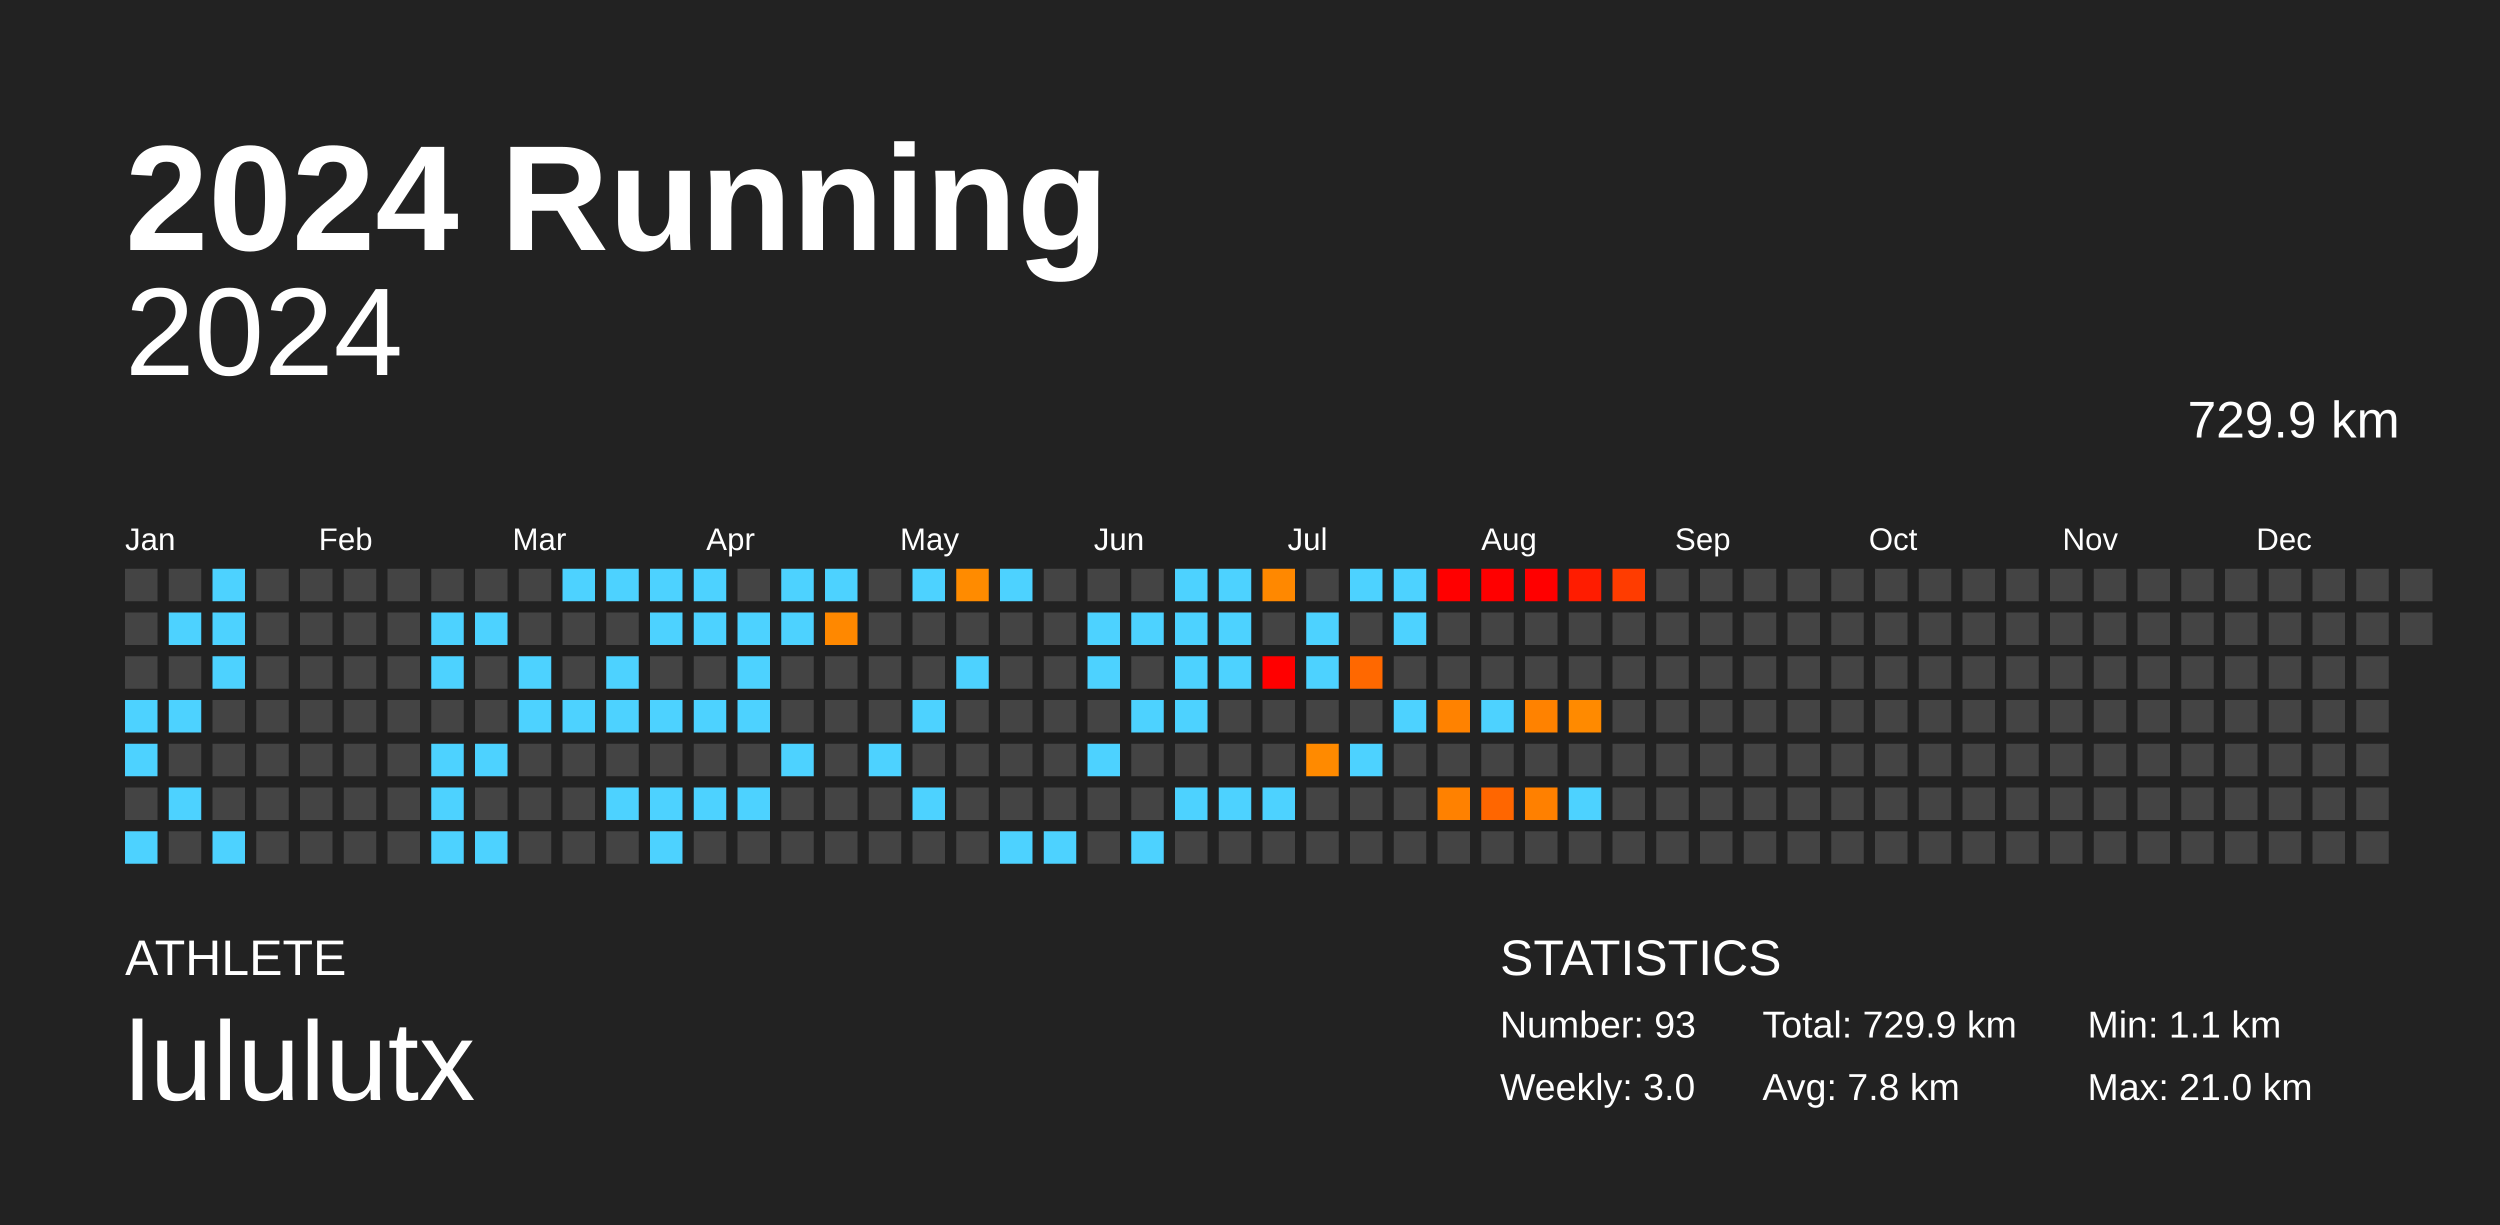
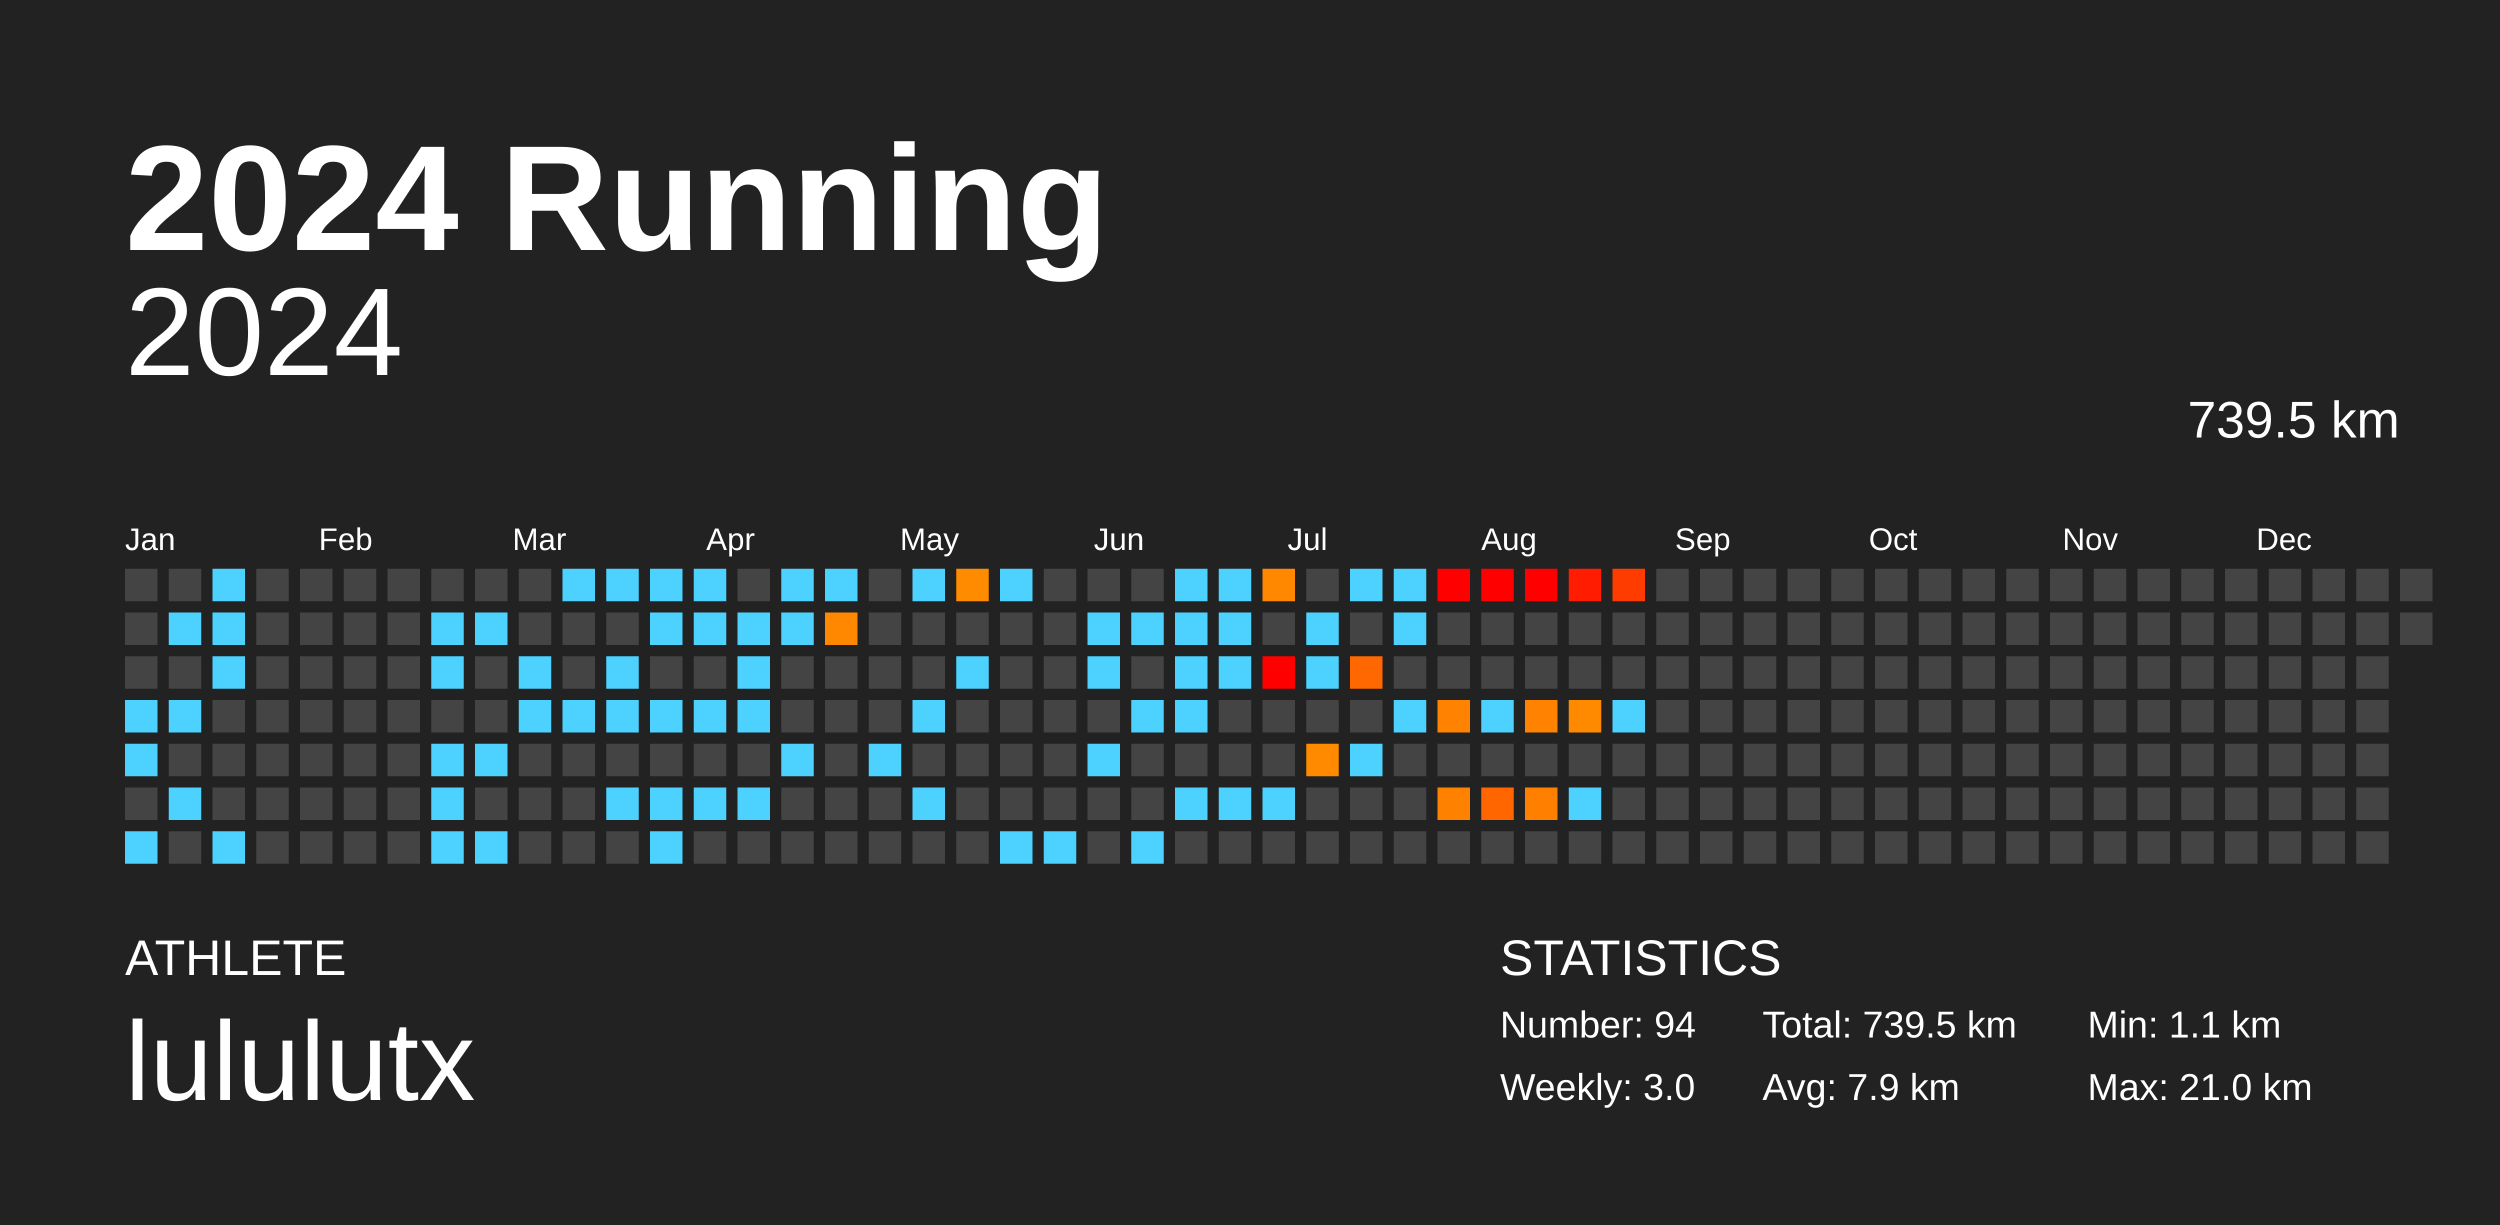
<svg xmlns="http://www.w3.org/2000/svg" baseProfile="full" height="98mm" version="1.1" viewBox="0,0,200,98" width="200mm">
  <defs />
  <rect fill="#222222" height="98" width="200" x="0" y="0" />
  <text fill="#FFFFFF" style="font-size:12px; font-family:Arial; font-weight:bold;" x="10" y="20">2024 Running</text>
  <text fill="#FFFFFF" style="font-size:4px; font-family:Arial" x="10" y="78">ATHLETE</text>
  <text fill="#FFFFFF" style="font-size:9px; font-family:Arial" x="10" y="88">lululutx</text>
  <text fill="#FFFFFF" style="font-size:4px; font-family:Arial" x="120" y="78">STATISTICS</text>
-   <text fill="#FFFFFF" style="font-size:3px; font-family:Arial" x="120" y="83">Number: 93</text>
+   <text fill="#FFFFFF" style="font-size:3px; font-family:Arial" x="120" y="83">Number: 94</text>
  <text fill="#FFFFFF" style="font-size:3px; font-family:Arial" x="120" y="88">Weekly: 3.0</text>
-   <text fill="#FFFFFF" style="font-size:3px; font-family:Arial" x="141" y="83">Total: 729.9 km</text>
-   <text fill="#FFFFFF" style="font-size:3px; font-family:Arial" x="141" y="88">Avg: 7.8 km</text>
+   <text fill="#FFFFFF" style="font-size:3px; font-family:Arial" x="141" y="83">Total: 739.5 km</text>
+   <text fill="#FFFFFF" style="font-size:3px; font-family:Arial" x="141" y="88">Avg: 7.9 km</text>
  <text fill="#FFFFFF" style="font-size:3px; font-family:Arial" x="167" y="83">Min: 1.1 km</text>
  <text fill="#FFFFFF" style="font-size:3px; font-family:Arial" x="167" y="88">Max: 21.0 km</text>
  <text alignment-baseline="hanging" fill="#FFFFFF" style="font-size:10.0px; font-family:Arial;" x="10" y="30">2024</text>
-   <text alignment-baseline="hanging" fill="#FFFFFF" style="font-size:4.125px; font-family:Arial;" x="175" y="35">729.9 km</text>
+   <text alignment-baseline="hanging" fill="#FFFFFF" style="font-size:4.125px; font-family:Arial;" x="175" y="35">739.5 km</text>
  <text fill="#FFFFFF" style="font-size:2.5px; font-family:Arial" x="10.0" y="44">Jan</text>
  <text fill="#FFFFFF" style="font-size:2.5px; font-family:Arial" x="25.5" y="44">Feb</text>
  <text fill="#FFFFFF" style="font-size:2.5px; font-family:Arial" x="41.0" y="44">Mar</text>
  <text fill="#FFFFFF" style="font-size:2.5px; font-family:Arial" x="56.5" y="44">Apr</text>
  <text fill="#FFFFFF" style="font-size:2.5px; font-family:Arial" x="72.0" y="44">May</text>
  <text fill="#FFFFFF" style="font-size:2.5px; font-family:Arial" x="87.5" y="44">Jun</text>
  <text fill="#FFFFFF" style="font-size:2.5px; font-family:Arial" x="103.0" y="44">Jul</text>
  <text fill="#FFFFFF" style="font-size:2.5px; font-family:Arial" x="118.5" y="44">Aug</text>
  <text fill="#FFFFFF" style="font-size:2.5px; font-family:Arial" x="134.0" y="44">Sep</text>
  <text fill="#FFFFFF" style="font-size:2.5px; font-family:Arial" x="149.5" y="44">Oct</text>
  <text fill="#FFFFFF" style="font-size:2.5px; font-family:Arial" x="165.0" y="44">Nov</text>
  <text fill="#FFFFFF" style="font-size:2.5px; font-family:Arial" x="180.5" y="44">Dec</text>
  <rect fill="#444444" height="2.6" width="2.6" x="10.0" y="45.5" />
  <rect fill="#444444" height="2.6" width="2.6" x="10.0" y="49.0" />
  <rect fill="#444444" height="2.6" width="2.6" x="10.0" y="52.5" />
  <rect fill="#4dd2ff" height="2.6" width="2.6" x="10.0" y="56.0" />
  <rect fill="#4dd2ff" height="2.6" width="2.6" x="10.0" y="59.5" />
  <rect fill="#444444" height="2.6" width="2.6" x="10.0" y="63.0" />
  <rect fill="#4dd2ff" height="2.6" width="2.6" x="10.0" y="66.5" />
  <rect fill="#444444" height="2.6" width="2.6" x="13.5" y="45.5" />
  <rect fill="#4dd2ff" height="2.6" width="2.6" x="13.5" y="49.0" />
  <rect fill="#444444" height="2.6" width="2.6" x="13.5" y="52.5" />
  <rect fill="#4dd2ff" height="2.6" width="2.6" x="13.5" y="56.0" />
  <rect fill="#444444" height="2.6" width="2.6" x="13.5" y="59.5" />
  <rect fill="#4dd2ff" height="2.6" width="2.6" x="13.5" y="63.0" />
  <rect fill="#444444" height="2.6" width="2.6" x="13.5" y="66.5" />
  <rect fill="#4dd2ff" height="2.6" width="2.6" x="17.0" y="45.5" />
  <rect fill="#4dd2ff" height="2.6" width="2.6" x="17.0" y="49.0" />
  <rect fill="#4dd2ff" height="2.6" width="2.6" x="17.0" y="52.5" />
  <rect fill="#444444" height="2.6" width="2.6" x="17.0" y="56.0" />
  <rect fill="#444444" height="2.6" width="2.6" x="17.0" y="59.5" />
  <rect fill="#444444" height="2.6" width="2.6" x="17.0" y="63.0" />
  <rect fill="#4dd2ff" height="2.6" width="2.6" x="17.0" y="66.5" />
  <rect fill="#444444" height="2.6" width="2.6" x="20.5" y="45.5" />
  <rect fill="#444444" height="2.6" width="2.6" x="20.5" y="49.0" />
  <rect fill="#444444" height="2.6" width="2.6" x="20.5" y="52.5" />
  <rect fill="#444444" height="2.6" width="2.6" x="20.5" y="56.0" />
  <rect fill="#444444" height="2.6" width="2.6" x="20.5" y="59.5" />
  <rect fill="#444444" height="2.6" width="2.6" x="20.5" y="63.0" />
  <rect fill="#444444" height="2.6" width="2.6" x="20.5" y="66.5" />
  <rect fill="#444444" height="2.6" width="2.6" x="24.0" y="45.5" />
  <rect fill="#444444" height="2.6" width="2.6" x="24.0" y="49.0" />
  <rect fill="#444444" height="2.6" width="2.6" x="24.0" y="52.5" />
  <rect fill="#444444" height="2.6" width="2.6" x="24.0" y="56.0" />
  <rect fill="#444444" height="2.6" width="2.6" x="24.0" y="59.5" />
  <rect fill="#444444" height="2.6" width="2.6" x="24.0" y="63.0" />
  <rect fill="#444444" height="2.6" width="2.6" x="24.0" y="66.5" />
  <rect fill="#444444" height="2.6" width="2.6" x="27.5" y="45.5" />
  <rect fill="#444444" height="2.6" width="2.6" x="27.5" y="49.0" />
  <rect fill="#444444" height="2.6" width="2.6" x="27.5" y="52.5" />
  <rect fill="#444444" height="2.6" width="2.6" x="27.5" y="56.0" />
  <rect fill="#444444" height="2.6" width="2.6" x="27.5" y="59.5" />
  <rect fill="#444444" height="2.6" width="2.6" x="27.5" y="63.0" />
  <rect fill="#444444" height="2.6" width="2.6" x="27.5" y="66.5" />
  <rect fill="#444444" height="2.6" width="2.6" x="31.0" y="45.5" />
  <rect fill="#444444" height="2.6" width="2.6" x="31.0" y="49.0" />
  <rect fill="#444444" height="2.6" width="2.6" x="31.0" y="52.5" />
  <rect fill="#444444" height="2.6" width="2.6" x="31.0" y="56.0" />
  <rect fill="#444444" height="2.6" width="2.6" x="31.0" y="59.5" />
  <rect fill="#444444" height="2.6" width="2.6" x="31.0" y="63.0" />
  <rect fill="#444444" height="2.6" width="2.6" x="31.0" y="66.5" />
  <rect fill="#444444" height="2.6" width="2.6" x="34.5" y="45.5" />
  <rect fill="#4dd2ff" height="2.6" width="2.6" x="34.5" y="49.0" />
  <rect fill="#4dd2ff" height="2.6" width="2.6" x="34.5" y="52.5" />
  <rect fill="#444444" height="2.6" width="2.6" x="34.5" y="56.0" />
  <rect fill="#4dd2ff" height="2.6" width="2.6" x="34.5" y="59.5" />
  <rect fill="#4dd2ff" height="2.6" width="2.6" x="34.5" y="63.0" />
  <rect fill="#4dd2ff" height="2.6" width="2.6" x="34.5" y="66.5" />
  <rect fill="#444444" height="2.6" width="2.6" x="38.0" y="45.5" />
  <rect fill="#4dd2ff" height="2.6" width="2.6" x="38.0" y="49.0" />
  <rect fill="#444444" height="2.6" width="2.6" x="38.0" y="52.5" />
  <rect fill="#444444" height="2.6" width="2.6" x="38.0" y="56.0" />
  <rect fill="#4dd2ff" height="2.6" width="2.6" x="38.0" y="59.5" />
  <rect fill="#444444" height="2.6" width="2.6" x="38.0" y="63.0" />
  <rect fill="#4dd2ff" height="2.6" width="2.6" x="38.0" y="66.5" />
  <rect fill="#444444" height="2.6" width="2.6" x="41.5" y="45.5" />
  <rect fill="#444444" height="2.6" width="2.6" x="41.5" y="49.0" />
  <rect fill="#4dd2ff" height="2.6" width="2.6" x="41.5" y="52.5" />
  <rect fill="#4dd2ff" height="2.6" width="2.6" x="41.5" y="56.0" />
  <rect fill="#444444" height="2.6" width="2.6" x="41.5" y="59.5" />
  <rect fill="#444444" height="2.6" width="2.6" x="41.5" y="63.0" />
  <rect fill="#444444" height="2.6" width="2.6" x="41.5" y="66.5" />
  <rect fill="#4dd2ff" height="2.6" width="2.6" x="45.0" y="45.5" />
  <rect fill="#444444" height="2.6" width="2.6" x="45.0" y="49.0" />
  <rect fill="#444444" height="2.6" width="2.6" x="45.0" y="52.5" />
  <rect fill="#4dd2ff" height="2.6" width="2.6" x="45.0" y="56.0" />
  <rect fill="#444444" height="2.6" width="2.6" x="45.0" y="59.5" />
  <rect fill="#444444" height="2.6" width="2.6" x="45.0" y="63.0" />
  <rect fill="#444444" height="2.6" width="2.6" x="45.0" y="66.5" />
  <rect fill="#4dd2ff" height="2.6" width="2.6" x="48.5" y="45.5" />
  <rect fill="#444444" height="2.6" width="2.6" x="48.5" y="49.0" />
  <rect fill="#4dd2ff" height="2.6" width="2.6" x="48.5" y="52.5" />
  <rect fill="#4dd2ff" height="2.6" width="2.6" x="48.5" y="56.0" />
  <rect fill="#444444" height="2.6" width="2.6" x="48.5" y="59.5" />
  <rect fill="#4dd2ff" height="2.6" width="2.6" x="48.5" y="63.0" />
  <rect fill="#444444" height="2.6" width="2.6" x="48.5" y="66.5" />
  <rect fill="#4dd2ff" height="2.6" width="2.6" x="52.0" y="45.5" />
  <rect fill="#4dd2ff" height="2.6" width="2.6" x="52.0" y="49.0" />
  <rect fill="#444444" height="2.6" width="2.6" x="52.0" y="52.5" />
  <rect fill="#4dd2ff" height="2.6" width="2.6" x="52.0" y="56.0" />
  <rect fill="#444444" height="2.6" width="2.6" x="52.0" y="59.5" />
  <rect fill="#4dd2ff" height="2.6" width="2.6" x="52.0" y="63.0" />
  <rect fill="#4dd2ff" height="2.6" width="2.6" x="52.0" y="66.5" />
  <rect fill="#4dd2ff" height="2.6" width="2.6" x="55.5" y="45.5" />
  <rect fill="#4dd2ff" height="2.6" width="2.6" x="55.5" y="49.0" />
  <rect fill="#444444" height="2.6" width="2.6" x="55.5" y="52.5" />
  <rect fill="#4dd2ff" height="2.6" width="2.6" x="55.5" y="56.0" />
  <rect fill="#444444" height="2.6" width="2.6" x="55.5" y="59.5" />
  <rect fill="#4dd2ff" height="2.6" width="2.6" x="55.5" y="63.0" />
  <rect fill="#444444" height="2.6" width="2.6" x="55.5" y="66.5" />
  <rect fill="#444444" height="2.6" width="2.6" x="59.0" y="45.5" />
  <rect fill="#4dd2ff" height="2.6" width="2.6" x="59.0" y="49.0" />
  <rect fill="#4dd2ff" height="2.6" width="2.6" x="59.0" y="52.5" />
  <rect fill="#4dd2ff" height="2.6" width="2.6" x="59.0" y="56.0" />
  <rect fill="#444444" height="2.6" width="2.6" x="59.0" y="59.5" />
  <rect fill="#4dd2ff" height="2.6" width="2.6" x="59.0" y="63.0" />
  <rect fill="#444444" height="2.6" width="2.6" x="59.0" y="66.5" />
  <rect fill="#4dd2ff" height="2.6" width="2.6" x="62.5" y="45.5" />
  <rect fill="#4dd2ff" height="2.6" width="2.6" x="62.5" y="49.0" />
  <rect fill="#444444" height="2.6" width="2.6" x="62.5" y="52.5" />
  <rect fill="#444444" height="2.6" width="2.6" x="62.5" y="56.0" />
  <rect fill="#4dd2ff" height="2.6" width="2.6" x="62.5" y="59.5" />
  <rect fill="#444444" height="2.6" width="2.6" x="62.5" y="63.0" />
  <rect fill="#444444" height="2.6" width="2.6" x="62.5" y="66.5" />
  <rect fill="#4dd2ff" height="2.6" width="2.6" x="66.0" y="45.5" />
  <rect fill="#ff8800" height="2.6" width="2.6" x="66.0" y="49.0" />
  <rect fill="#444444" height="2.6" width="2.6" x="66.0" y="52.5" />
  <rect fill="#444444" height="2.6" width="2.6" x="66.0" y="56.0" />
  <rect fill="#444444" height="2.6" width="2.6" x="66.0" y="59.5" />
  <rect fill="#444444" height="2.6" width="2.6" x="66.0" y="63.0" />
  <rect fill="#444444" height="2.6" width="2.6" x="66.0" y="66.5" />
  <rect fill="#444444" height="2.6" width="2.6" x="69.5" y="45.5" />
  <rect fill="#444444" height="2.6" width="2.6" x="69.5" y="49.0" />
  <rect fill="#444444" height="2.6" width="2.6" x="69.5" y="52.5" />
  <rect fill="#444444" height="2.6" width="2.6" x="69.5" y="56.0" />
  <rect fill="#4dd2ff" height="2.6" width="2.6" x="69.5" y="59.5" />
  <rect fill="#444444" height="2.6" width="2.6" x="69.5" y="63.0" />
  <rect fill="#444444" height="2.6" width="2.6" x="69.5" y="66.5" />
  <rect fill="#4dd2ff" height="2.6" width="2.6" x="73.0" y="45.5" />
  <rect fill="#444444" height="2.6" width="2.6" x="73.0" y="49.0" />
  <rect fill="#444444" height="2.6" width="2.6" x="73.0" y="52.5" />
  <rect fill="#4dd2ff" height="2.6" width="2.6" x="73.0" y="56.0" />
  <rect fill="#444444" height="2.6" width="2.6" x="73.0" y="59.5" />
  <rect fill="#4dd2ff" height="2.6" width="2.6" x="73.0" y="63.0" />
  <rect fill="#444444" height="2.6" width="2.6" x="73.0" y="66.5" />
  <rect fill="#ff8b00" height="2.6" width="2.6" x="76.5" y="45.5" />
  <rect fill="#444444" height="2.6" width="2.6" x="76.5" y="49.0" />
  <rect fill="#4dd2ff" height="2.6" width="2.6" x="76.5" y="52.5" />
  <rect fill="#444444" height="2.6" width="2.6" x="76.5" y="56.0" />
  <rect fill="#444444" height="2.6" width="2.6" x="76.5" y="59.5" />
  <rect fill="#444444" height="2.6" width="2.6" x="76.5" y="63.0" />
  <rect fill="#444444" height="2.6" width="2.6" x="76.5" y="66.5" />
  <rect fill="#4dd2ff" height="2.6" width="2.6" x="80.0" y="45.5" />
  <rect fill="#444444" height="2.6" width="2.6" x="80.0" y="49.0" />
  <rect fill="#444444" height="2.6" width="2.6" x="80.0" y="52.5" />
  <rect fill="#444444" height="2.6" width="2.6" x="80.0" y="56.0" />
  <rect fill="#444444" height="2.6" width="2.6" x="80.0" y="59.5" />
  <rect fill="#444444" height="2.6" width="2.6" x="80.0" y="63.0" />
  <rect fill="#4dd2ff" height="2.6" width="2.6" x="80.0" y="66.5" />
  <rect fill="#444444" height="2.6" width="2.6" x="83.5" y="45.5" />
  <rect fill="#444444" height="2.6" width="2.6" x="83.5" y="49.0" />
  <rect fill="#444444" height="2.6" width="2.6" x="83.5" y="52.5" />
  <rect fill="#444444" height="2.6" width="2.6" x="83.5" y="56.0" />
  <rect fill="#444444" height="2.6" width="2.6" x="83.5" y="59.5" />
  <rect fill="#444444" height="2.6" width="2.6" x="83.5" y="63.0" />
  <rect fill="#4dd2ff" height="2.6" width="2.6" x="83.5" y="66.5" />
  <rect fill="#444444" height="2.6" width="2.6" x="87.0" y="45.5" />
  <rect fill="#4dd2ff" height="2.6" width="2.6" x="87.0" y="49.0" />
  <rect fill="#4dd2ff" height="2.6" width="2.6" x="87.0" y="52.5" />
  <rect fill="#444444" height="2.6" width="2.6" x="87.0" y="56.0" />
  <rect fill="#4dd2ff" height="2.6" width="2.6" x="87.0" y="59.5" />
  <rect fill="#444444" height="2.6" width="2.6" x="87.0" y="63.0" />
  <rect fill="#444444" height="2.6" width="2.6" x="87.0" y="66.5" />
  <rect fill="#444444" height="2.6" width="2.6" x="90.5" y="45.5" />
  <rect fill="#4dd2ff" height="2.6" width="2.6" x="90.5" y="49.0" />
  <rect fill="#444444" height="2.6" width="2.6" x="90.5" y="52.5" />
  <rect fill="#4dd2ff" height="2.6" width="2.6" x="90.5" y="56.0" />
  <rect fill="#444444" height="2.6" width="2.6" x="90.5" y="59.5" />
  <rect fill="#444444" height="2.6" width="2.6" x="90.5" y="63.0" />
  <rect fill="#4dd2ff" height="2.6" width="2.6" x="90.5" y="66.5" />
  <rect fill="#4dd2ff" height="2.6" width="2.6" x="94.0" y="45.5" />
  <rect fill="#4dd2ff" height="2.6" width="2.6" x="94.0" y="49.0" />
  <rect fill="#4dd2ff" height="2.6" width="2.6" x="94.0" y="52.5" />
  <rect fill="#4dd2ff" height="2.6" width="2.6" x="94.0" y="56.0" />
  <rect fill="#444444" height="2.6" width="2.6" x="94.0" y="59.5" />
  <rect fill="#4dd2ff" height="2.6" width="2.6" x="94.0" y="63.0" />
  <rect fill="#444444" height="2.6" width="2.6" x="94.0" y="66.5" />
  <rect fill="#4dd2ff" height="2.6" width="2.6" x="97.5" y="45.5" />
  <rect fill="#4dd2ff" height="2.6" width="2.6" x="97.5" y="49.0" />
  <rect fill="#4dd2ff" height="2.6" width="2.6" x="97.5" y="52.5" />
  <rect fill="#444444" height="2.6" width="2.6" x="97.5" y="56.0" />
  <rect fill="#444444" height="2.6" width="2.6" x="97.5" y="59.5" />
  <rect fill="#4dd2ff" height="2.6" width="2.6" x="97.5" y="63.0" />
  <rect fill="#444444" height="2.6" width="2.6" x="97.5" y="66.5" />
  <rect fill="#ff8800" height="2.6" width="2.6" x="101.0" y="45.5" />
  <rect fill="#444444" height="2.6" width="2.6" x="101.0" y="49.0" />
  <rect fill="red" height="2.6" width="2.6" x="101.0" y="52.5" />
  <rect fill="#444444" height="2.6" width="2.6" x="101.0" y="56.0" />
  <rect fill="#444444" height="2.6" width="2.6" x="101.0" y="59.5" />
  <rect fill="#4dd2ff" height="2.6" width="2.6" x="101.0" y="63.0" />
  <rect fill="#444444" height="2.6" width="2.6" x="101.0" y="66.5" />
  <rect fill="#444444" height="2.6" width="2.6" x="104.5" y="45.5" />
  <rect fill="#4dd2ff" height="2.6" width="2.6" x="104.5" y="49.0" />
  <rect fill="#4dd2ff" height="2.6" width="2.6" x="104.5" y="52.5" />
  <rect fill="#444444" height="2.6" width="2.6" x="104.5" y="56.0" />
  <rect fill="#ff8a00" height="2.6" width="2.6" x="104.5" y="59.5" />
  <rect fill="#444444" height="2.6" width="2.6" x="104.5" y="63.0" />
  <rect fill="#444444" height="2.6" width="2.6" x="104.5" y="66.5" />
  <rect fill="#4dd2ff" height="2.6" width="2.6" x="108.0" y="45.5" />
  <rect fill="#444444" height="2.6" width="2.6" x="108.0" y="49.0" />
  <rect fill="#ff6800" height="2.6" width="2.6" x="108.0" y="52.5" />
  <rect fill="#444444" height="2.6" width="2.6" x="108.0" y="56.0" />
  <rect fill="#4dd2ff" height="2.6" width="2.6" x="108.0" y="59.5" />
  <rect fill="#444444" height="2.6" width="2.6" x="108.0" y="63.0" />
  <rect fill="#444444" height="2.6" width="2.6" x="108.0" y="66.5" />
  <rect fill="#4dd2ff" height="2.6" width="2.6" x="111.5" y="45.5" />
  <rect fill="#4dd2ff" height="2.6" width="2.6" x="111.5" y="49.0" />
  <rect fill="#444444" height="2.6" width="2.6" x="111.5" y="52.5" />
  <rect fill="#4dd2ff" height="2.6" width="2.6" x="111.5" y="56.0" />
  <rect fill="#444444" height="2.6" width="2.6" x="111.5" y="59.5" />
  <rect fill="#444444" height="2.6" width="2.6" x="111.5" y="63.0" />
  <rect fill="#444444" height="2.6" width="2.6" x="111.5" y="66.5" />
  <rect fill="red" height="2.6" width="2.6" x="115.0" y="45.5" />
  <rect fill="#444444" height="2.6" width="2.6" x="115.0" y="49.0" />
  <rect fill="#444444" height="2.6" width="2.6" x="115.0" y="52.5" />
  <rect fill="#ff8200" height="2.6" width="2.6" x="115.0" y="56.0" />
  <rect fill="#444444" height="2.6" width="2.6" x="115.0" y="59.5" />
  <rect fill="#ff8100" height="2.6" width="2.6" x="115.0" y="63.0" />
  <rect fill="#444444" height="2.6" width="2.6" x="115.0" y="66.5" />
  <rect fill="red" height="2.6" width="2.6" x="118.5" y="45.5" />
  <rect fill="#444444" height="2.6" width="2.6" x="118.5" y="49.0" />
  <rect fill="#444444" height="2.6" width="2.6" x="118.5" y="52.5" />
  <rect fill="#4dd2ff" height="2.6" width="2.6" x="118.5" y="56.0" />
  <rect fill="#444444" height="2.6" width="2.6" x="118.5" y="59.5" />
  <rect fill="#ff6600" height="2.6" width="2.6" x="118.5" y="63.0" />
  <rect fill="#444444" height="2.6" width="2.6" x="118.5" y="66.5" />
  <rect fill="red" height="2.6" width="2.6" x="122.0" y="45.5" />
  <rect fill="#444444" height="2.6" width="2.6" x="122.0" y="49.0" />
  <rect fill="#444444" height="2.6" width="2.6" x="122.0" y="52.5" />
  <rect fill="#ff8200" height="2.6" width="2.6" x="122.0" y="56.0" />
  <rect fill="#444444" height="2.6" width="2.6" x="122.0" y="59.5" />
  <rect fill="#ff8000" height="2.6" width="2.6" x="122.0" y="63.0" />
  <rect fill="#444444" height="2.6" width="2.6" x="122.0" y="66.5" />
  <rect fill="#ff1c00" height="2.6" width="2.6" x="125.5" y="45.5" />
  <rect fill="#444444" height="2.6" width="2.6" x="125.5" y="49.0" />
  <rect fill="#444444" height="2.6" width="2.6" x="125.5" y="52.5" />
  <rect fill="#ff8a00" height="2.6" width="2.6" x="125.5" y="56.0" />
  <rect fill="#444444" height="2.6" width="2.6" x="125.5" y="59.5" />
  <rect fill="#4dd2ff" height="2.6" width="2.6" x="125.5" y="63.0" />
  <rect fill="#444444" height="2.6" width="2.6" x="125.5" y="66.5" />
  <rect fill="#ff3c00" height="2.6" width="2.6" x="129.0" y="45.5" />
  <rect fill="#444444" height="2.6" width="2.6" x="129.0" y="49.0" />
  <rect fill="#444444" height="2.6" width="2.6" x="129.0" y="52.5" />
-   <rect fill="#444444" height="2.6" width="2.6" x="129.0" y="56.0" />
+   <rect fill="#4dd2ff" height="2.6" width="2.6" x="129.0" y="56.0" />
  <rect fill="#444444" height="2.6" width="2.6" x="129.0" y="59.5" />
  <rect fill="#444444" height="2.6" width="2.6" x="129.0" y="63.0" />
  <rect fill="#444444" height="2.6" width="2.6" x="129.0" y="66.5" />
  <rect fill="#444444" height="2.6" width="2.6" x="132.5" y="45.5" />
  <rect fill="#444444" height="2.6" width="2.6" x="132.5" y="49.0" />
  <rect fill="#444444" height="2.6" width="2.6" x="132.5" y="52.5" />
  <rect fill="#444444" height="2.6" width="2.6" x="132.5" y="56.0" />
  <rect fill="#444444" height="2.6" width="2.6" x="132.5" y="59.5" />
  <rect fill="#444444" height="2.6" width="2.6" x="132.5" y="63.0" />
  <rect fill="#444444" height="2.6" width="2.6" x="132.5" y="66.5" />
  <rect fill="#444444" height="2.6" width="2.6" x="136.0" y="45.5" />
  <rect fill="#444444" height="2.6" width="2.6" x="136.0" y="49.0" />
  <rect fill="#444444" height="2.6" width="2.6" x="136.0" y="52.5" />
  <rect fill="#444444" height="2.6" width="2.6" x="136.0" y="56.0" />
  <rect fill="#444444" height="2.6" width="2.6" x="136.0" y="59.5" />
  <rect fill="#444444" height="2.6" width="2.6" x="136.0" y="63.0" />
  <rect fill="#444444" height="2.6" width="2.6" x="136.0" y="66.5" />
  <rect fill="#444444" height="2.6" width="2.6" x="139.5" y="45.5" />
  <rect fill="#444444" height="2.6" width="2.6" x="139.5" y="49.0" />
  <rect fill="#444444" height="2.6" width="2.6" x="139.5" y="52.5" />
  <rect fill="#444444" height="2.6" width="2.6" x="139.5" y="56.0" />
  <rect fill="#444444" height="2.6" width="2.6" x="139.5" y="59.5" />
  <rect fill="#444444" height="2.6" width="2.6" x="139.5" y="63.0" />
  <rect fill="#444444" height="2.6" width="2.6" x="139.5" y="66.5" />
  <rect fill="#444444" height="2.6" width="2.6" x="143.0" y="45.5" />
  <rect fill="#444444" height="2.6" width="2.6" x="143.0" y="49.0" />
  <rect fill="#444444" height="2.6" width="2.6" x="143.0" y="52.5" />
  <rect fill="#444444" height="2.6" width="2.6" x="143.0" y="56.0" />
  <rect fill="#444444" height="2.6" width="2.6" x="143.0" y="59.5" />
  <rect fill="#444444" height="2.6" width="2.6" x="143.0" y="63.0" />
  <rect fill="#444444" height="2.6" width="2.6" x="143.0" y="66.5" />
  <rect fill="#444444" height="2.6" width="2.6" x="146.5" y="45.5" />
  <rect fill="#444444" height="2.6" width="2.6" x="146.5" y="49.0" />
  <rect fill="#444444" height="2.6" width="2.6" x="146.5" y="52.5" />
  <rect fill="#444444" height="2.6" width="2.6" x="146.5" y="56.0" />
  <rect fill="#444444" height="2.6" width="2.6" x="146.5" y="59.5" />
  <rect fill="#444444" height="2.6" width="2.6" x="146.5" y="63.0" />
  <rect fill="#444444" height="2.6" width="2.6" x="146.5" y="66.5" />
  <rect fill="#444444" height="2.6" width="2.6" x="150.0" y="45.5" />
  <rect fill="#444444" height="2.6" width="2.6" x="150.0" y="49.0" />
  <rect fill="#444444" height="2.6" width="2.6" x="150.0" y="52.5" />
  <rect fill="#444444" height="2.6" width="2.6" x="150.0" y="56.0" />
  <rect fill="#444444" height="2.6" width="2.6" x="150.0" y="59.5" />
  <rect fill="#444444" height="2.6" width="2.6" x="150.0" y="63.0" />
  <rect fill="#444444" height="2.6" width="2.6" x="150.0" y="66.5" />
  <rect fill="#444444" height="2.6" width="2.6" x="153.5" y="45.5" />
  <rect fill="#444444" height="2.6" width="2.6" x="153.5" y="49.0" />
  <rect fill="#444444" height="2.6" width="2.6" x="153.5" y="52.5" />
  <rect fill="#444444" height="2.6" width="2.6" x="153.5" y="56.0" />
  <rect fill="#444444" height="2.6" width="2.6" x="153.5" y="59.5" />
  <rect fill="#444444" height="2.6" width="2.6" x="153.5" y="63.0" />
  <rect fill="#444444" height="2.6" width="2.6" x="153.5" y="66.5" />
  <rect fill="#444444" height="2.6" width="2.6" x="157.0" y="45.5" />
  <rect fill="#444444" height="2.6" width="2.6" x="157.0" y="49.0" />
  <rect fill="#444444" height="2.6" width="2.6" x="157.0" y="52.5" />
  <rect fill="#444444" height="2.6" width="2.6" x="157.0" y="56.0" />
  <rect fill="#444444" height="2.6" width="2.6" x="157.0" y="59.5" />
  <rect fill="#444444" height="2.6" width="2.6" x="157.0" y="63.0" />
  <rect fill="#444444" height="2.6" width="2.6" x="157.0" y="66.5" />
  <rect fill="#444444" height="2.6" width="2.6" x="160.5" y="45.5" />
  <rect fill="#444444" height="2.6" width="2.6" x="160.5" y="49.0" />
  <rect fill="#444444" height="2.6" width="2.6" x="160.5" y="52.5" />
  <rect fill="#444444" height="2.6" width="2.6" x="160.5" y="56.0" />
  <rect fill="#444444" height="2.6" width="2.6" x="160.5" y="59.5" />
  <rect fill="#444444" height="2.6" width="2.6" x="160.5" y="63.0" />
  <rect fill="#444444" height="2.6" width="2.6" x="160.5" y="66.5" />
  <rect fill="#444444" height="2.6" width="2.6" x="164.0" y="45.5" />
  <rect fill="#444444" height="2.6" width="2.6" x="164.0" y="49.0" />
  <rect fill="#444444" height="2.6" width="2.6" x="164.0" y="52.5" />
  <rect fill="#444444" height="2.6" width="2.6" x="164.0" y="56.0" />
  <rect fill="#444444" height="2.6" width="2.6" x="164.0" y="59.5" />
  <rect fill="#444444" height="2.6" width="2.6" x="164.0" y="63.0" />
  <rect fill="#444444" height="2.6" width="2.6" x="164.0" y="66.5" />
  <rect fill="#444444" height="2.6" width="2.6" x="167.5" y="45.5" />
  <rect fill="#444444" height="2.6" width="2.6" x="167.5" y="49.0" />
  <rect fill="#444444" height="2.6" width="2.6" x="167.5" y="52.5" />
  <rect fill="#444444" height="2.6" width="2.6" x="167.5" y="56.0" />
  <rect fill="#444444" height="2.6" width="2.6" x="167.5" y="59.5" />
  <rect fill="#444444" height="2.6" width="2.6" x="167.5" y="63.0" />
  <rect fill="#444444" height="2.6" width="2.6" x="167.5" y="66.5" />
  <rect fill="#444444" height="2.6" width="2.6" x="171.0" y="45.5" />
  <rect fill="#444444" height="2.6" width="2.6" x="171.0" y="49.0" />
  <rect fill="#444444" height="2.6" width="2.6" x="171.0" y="52.5" />
  <rect fill="#444444" height="2.6" width="2.6" x="171.0" y="56.0" />
  <rect fill="#444444" height="2.6" width="2.6" x="171.0" y="59.5" />
  <rect fill="#444444" height="2.6" width="2.6" x="171.0" y="63.0" />
  <rect fill="#444444" height="2.6" width="2.6" x="171.0" y="66.5" />
  <rect fill="#444444" height="2.6" width="2.6" x="174.5" y="45.5" />
  <rect fill="#444444" height="2.6" width="2.6" x="174.5" y="49.0" />
  <rect fill="#444444" height="2.6" width="2.6" x="174.5" y="52.5" />
  <rect fill="#444444" height="2.6" width="2.6" x="174.5" y="56.0" />
  <rect fill="#444444" height="2.6" width="2.6" x="174.5" y="59.5" />
  <rect fill="#444444" height="2.6" width="2.6" x="174.5" y="63.0" />
  <rect fill="#444444" height="2.6" width="2.6" x="174.5" y="66.5" />
  <rect fill="#444444" height="2.6" width="2.6" x="178.0" y="45.5" />
  <rect fill="#444444" height="2.6" width="2.6" x="178.0" y="49.0" />
  <rect fill="#444444" height="2.6" width="2.6" x="178.0" y="52.5" />
  <rect fill="#444444" height="2.6" width="2.6" x="178.0" y="56.0" />
  <rect fill="#444444" height="2.6" width="2.6" x="178.0" y="59.5" />
  <rect fill="#444444" height="2.6" width="2.6" x="178.0" y="63.0" />
  <rect fill="#444444" height="2.6" width="2.6" x="178.0" y="66.5" />
  <rect fill="#444444" height="2.6" width="2.6" x="181.5" y="45.5" />
  <rect fill="#444444" height="2.6" width="2.6" x="181.5" y="49.0" />
  <rect fill="#444444" height="2.6" width="2.6" x="181.5" y="52.5" />
  <rect fill="#444444" height="2.6" width="2.6" x="181.5" y="56.0" />
  <rect fill="#444444" height="2.6" width="2.6" x="181.5" y="59.5" />
  <rect fill="#444444" height="2.6" width="2.6" x="181.5" y="63.0" />
  <rect fill="#444444" height="2.6" width="2.6" x="181.5" y="66.5" />
  <rect fill="#444444" height="2.6" width="2.6" x="185.0" y="45.5" />
  <rect fill="#444444" height="2.6" width="2.6" x="185.0" y="49.0" />
  <rect fill="#444444" height="2.6" width="2.6" x="185.0" y="52.5" />
  <rect fill="#444444" height="2.6" width="2.6" x="185.0" y="56.0" />
  <rect fill="#444444" height="2.6" width="2.6" x="185.0" y="59.5" />
  <rect fill="#444444" height="2.6" width="2.6" x="185.0" y="63.0" />
  <rect fill="#444444" height="2.6" width="2.6" x="185.0" y="66.5" />
  <rect fill="#444444" height="2.6" width="2.6" x="188.5" y="45.5" />
  <rect fill="#444444" height="2.6" width="2.6" x="188.5" y="49.0" />
  <rect fill="#444444" height="2.6" width="2.6" x="188.5" y="52.5" />
  <rect fill="#444444" height="2.6" width="2.6" x="188.5" y="56.0" />
  <rect fill="#444444" height="2.6" width="2.6" x="188.5" y="59.5" />
  <rect fill="#444444" height="2.6" width="2.6" x="188.5" y="63.0" />
  <rect fill="#444444" height="2.6" width="2.6" x="188.5" y="66.5" />
  <rect fill="#444444" height="2.6" width="2.6" x="192.0" y="45.5" />
  <rect fill="#444444" height="2.6" width="2.6" x="192.0" y="49.0" />
</svg>
